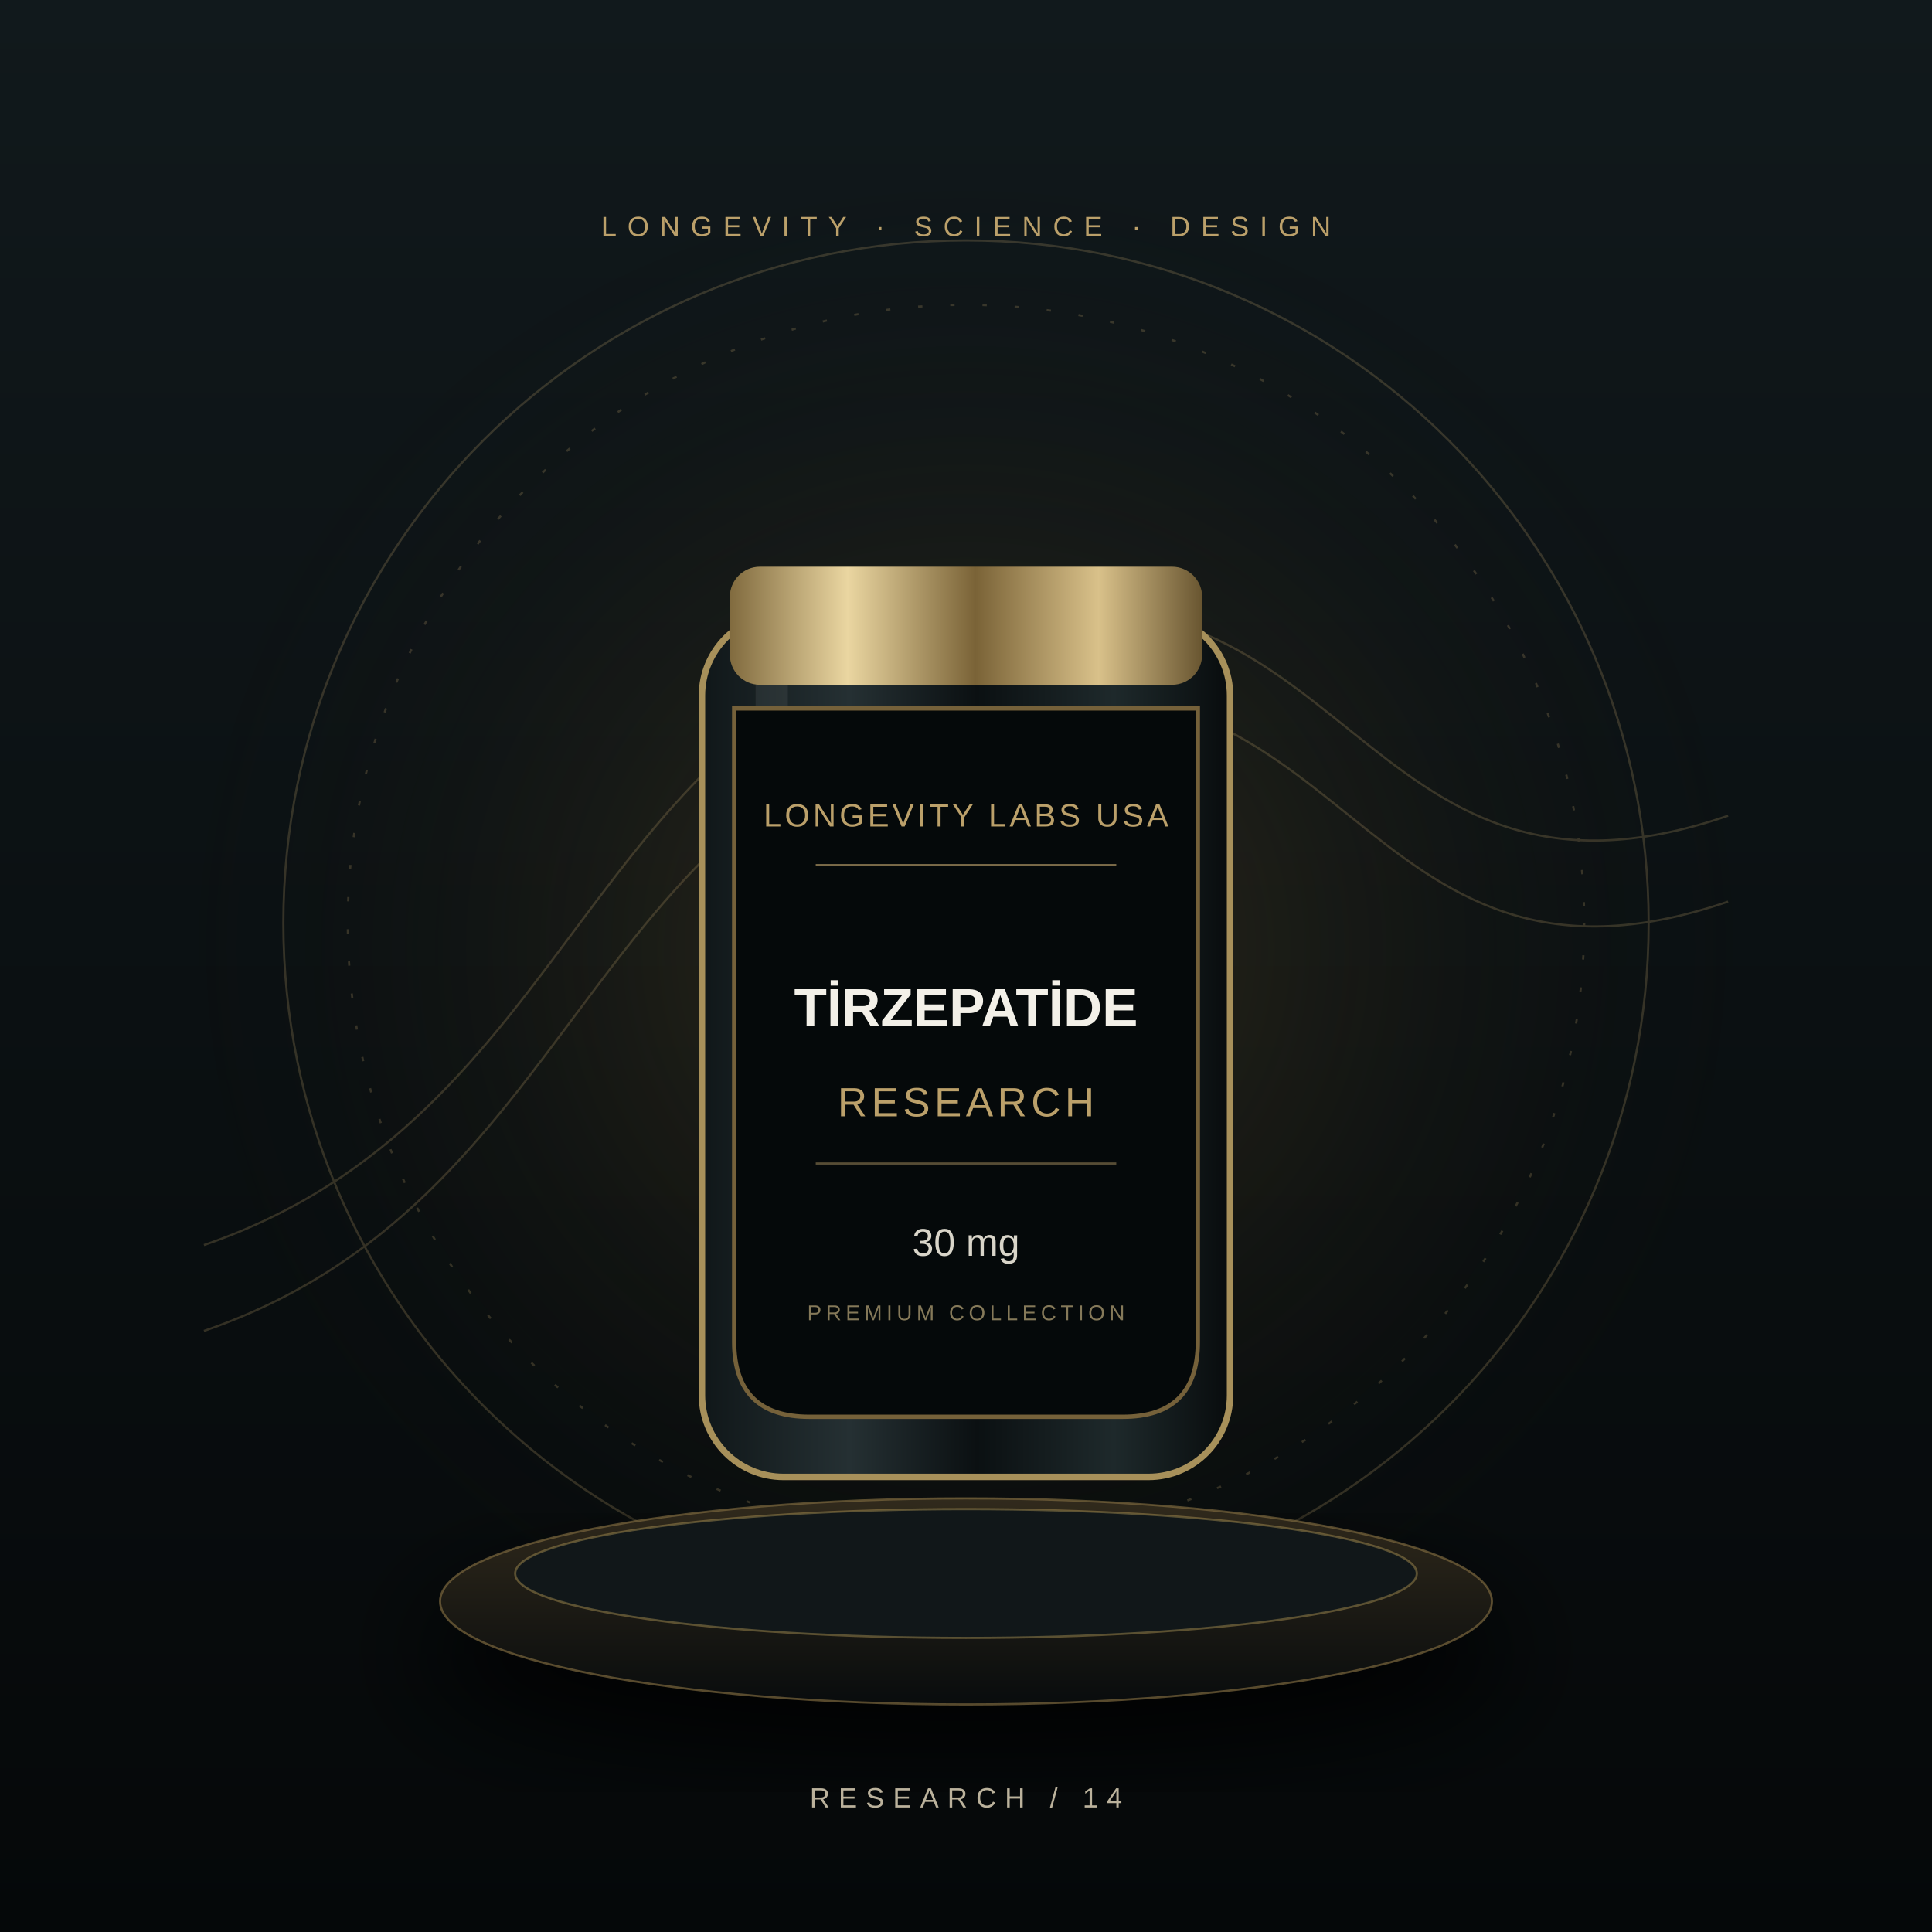
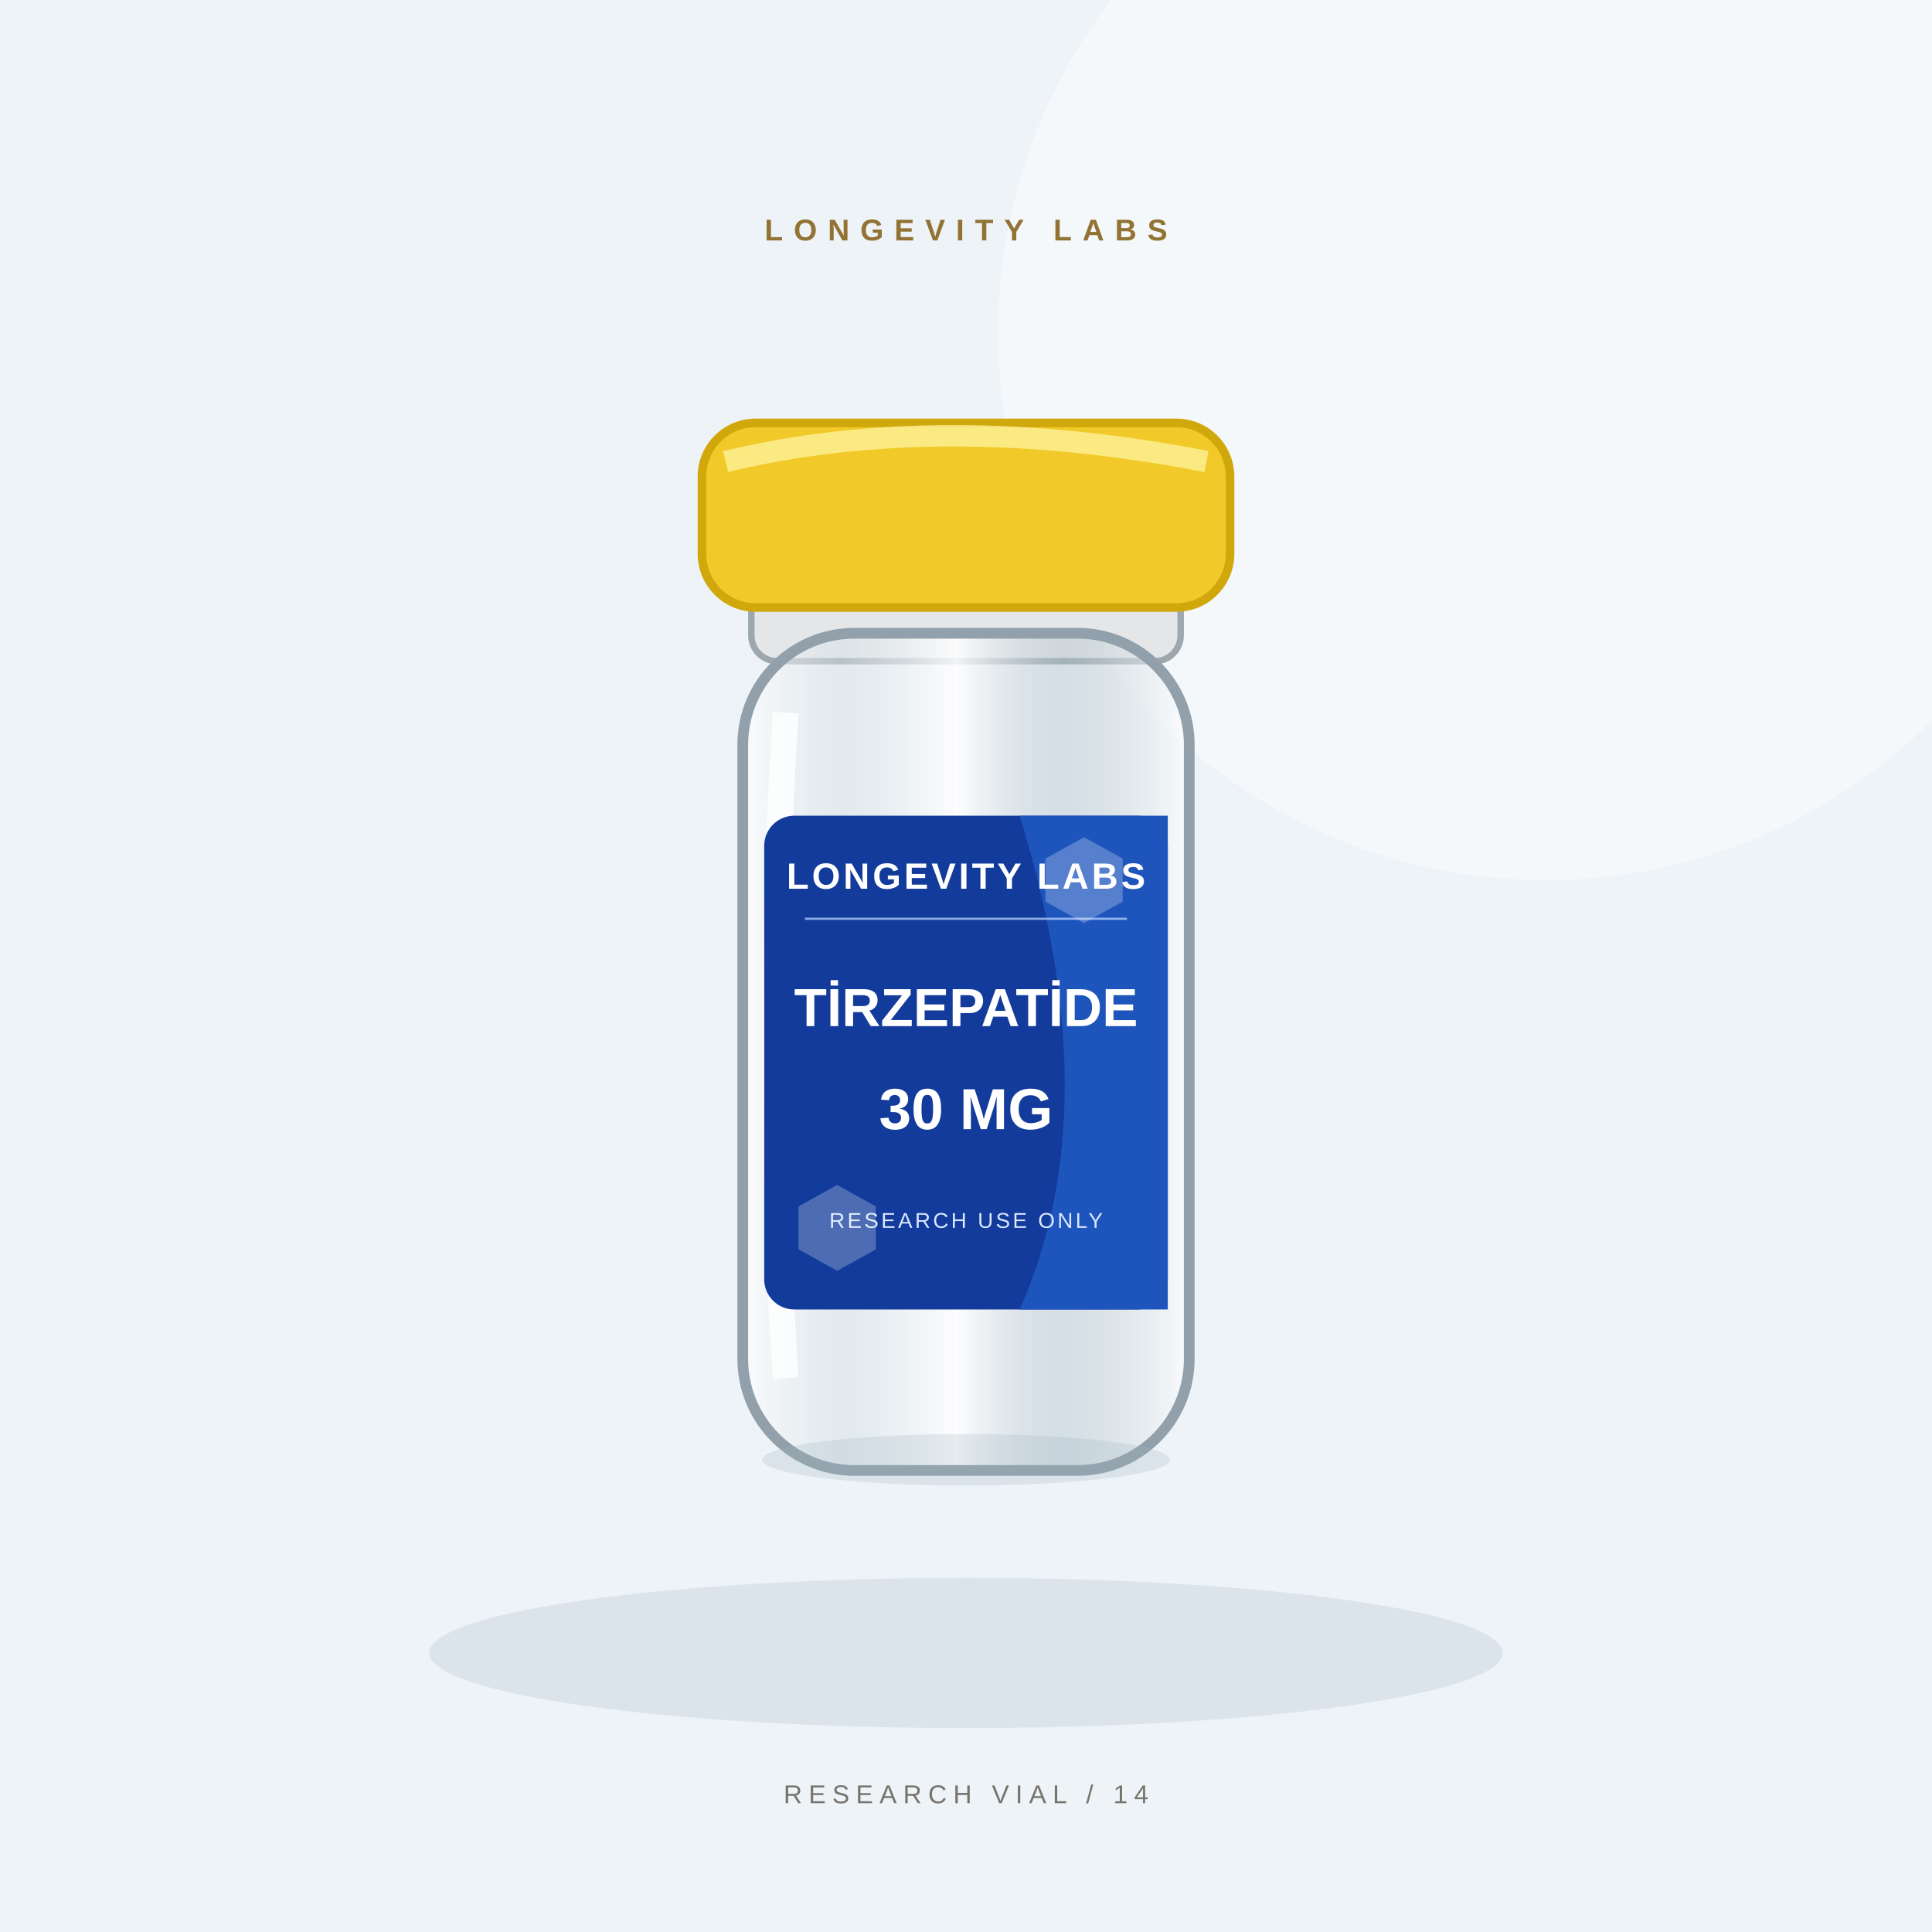
<svg xmlns="http://www.w3.org/2000/svg" width="900" height="900" viewBox="0 0 900 900" role="img" aria-labelledby="title desc">
  <defs>
-     <linearGradient id="bg" x2="0" y2="1">
-       <stop stop-color="#11191c" />
-       <stop offset="1" stop-color="#050809" />
+     <linearGradient id="clearGlass" x2="1">
+       <stop stop-color="#fff" stop-opacity=".72" />
+       <stop offset=".22" stop-color="#d5e0e4" stop-opacity=".48" />
+       <stop offset=".48" stop-color="#fff" stop-opacity=".86" />
+       <stop offset=".72" stop-color="#aec0c9" stop-opacity=".4" />
+       <stop offset="1" stop-color="#fff" stop-opacity=".72" />
    </linearGradient>
-     <radialGradient id="glow">
-       <stop stop-color="#6f5a2e" stop-opacity=".42" />
-       <stop offset="1" stop-color="#050809" stop-opacity="0" />
-     </radialGradient>
-     <linearGradient id="glass" x2="1">
-       <stop stop-color="#101719" />
-       <stop offset=".28" stop-color="#253033" />
-       <stop offset=".52" stop-color="#0b1012" />
-       <stop offset=".78" stop-color="#1e292b" />
-       <stop offset="1" stop-color="#080c0d" />
+     <linearGradient id="goldMetal" x2="1">
+       <stop stop-color="#8a713d" />
+       <stop offset=".25" stop-color="#f2d879" />
+       <stop offset=".53" stop-color="#b18d2e" />
+       <stop offset=".8" stop-color="#f5da77" />
+       <stop offset="1" stop-color="#96782b" />
    </linearGradient>
-     <linearGradient id="metal" x2="1">
-       <stop stop-color="#806a3e" />
-       <stop offset=".25" stop-color="#ead6a1" />
-       <stop offset=".52" stop-color="#7a6337" />
-       <stop offset=".78" stop-color="#d9c18a" />
-       <stop offset="1" stop-color="#685530" />
+     <linearGradient id="darkGlass" x2="1">
+       <stop stop-color="#080b0c" />
+       <stop offset=".26" stop-color="#25292a" />
+       <stop offset=".5" stop-color="#090b0b" />
+       <stop offset=".76" stop-color="#242727" />
+       <stop offset="1" stop-color="#080a0a" />
    </linearGradient>
-     <linearGradient id="floor" x2="0" y2="1">
-       <stop stop-color="#312a1c" />
-       <stop offset="1" stop-color="#090c0d" />
-     </linearGradient>
-     <filter id="blur">
-       <feGaussianBlur stdDeviation="25" />
-     </filter>
  </defs>
-   <rect width="900" height="900" fill="url(#bg)" />
-   <ellipse cx="450" cy="442" rx="380" ry="370" fill="url(#glow)" />
-   <g fill="none" stroke="#bba06a" opacity=".24">
-     <circle cx="450" cy="430" r="318" />
-     <circle cx="450" cy="430" r="288" stroke-dasharray="2 13" />
-     <path d="M95 580C270 520 270 335 450 290s180 150 355 90" />
-     <path d="M95 620C270 560 270 375 450 330s180 150 355 90" />
+   <rect width="900" height="900" fill="#eef3f8" />
+   <ellipse cx="450" cy="770" rx="250" ry="35" fill="#a8b9ca" opacity=".28" />
+   <circle cx="720" cy="155" r="255" fill="#fff" opacity=".38" />
+   <g>
+     <g>
+       <rect x="350" y="246" width="200" height="62" rx="12" fill="#e4e6e8" stroke="#9ca7ae" stroke-width="3" />
+       <rect x="327" y="197" width="246" height="86" rx="25" fill="#f1c928" stroke="#d1a80b" stroke-width="4" />
+       <path d="M338 215q100-24 224 0" fill="none" stroke="#fff6a4" stroke-width="10" opacity=".72" />
+       <rect x="346" y="295" width="208" height="390" rx="52" fill="url(#clearGlass)" stroke="#91a0aa" stroke-width="5" />
+       <path d="M366 332q-10 160 0 310" fill="none" stroke="#fff" stroke-width="12" opacity=".8" />
+       <ellipse cx="450" cy="680" rx="95" ry="12" fill="#9eb4c0" opacity=".25" />
+       <rect x="356" y="380" width="188" height="230" rx="14" fill="#123b9b" />
+       <path d="M475 380h69v230h-69q42-94 0-230" fill="#1e55bd" />
+       <text x="450" y="414" text-anchor="middle" fill="#fff" font-family="Arial,sans-serif" font-size="17" font-weight="700" letter-spacing="1.4">LONGEVITY LABS</text>
+       <path d="M375 428h150" stroke="#b7d2ff" opacity=".75" />
+       <text x="450" y="478" text-anchor="middle" fill="#fff" font-family="Arial,sans-serif" font-size="25" font-weight="800">TİRZEPATİDE</text>
+       <text x="450" y="526" text-anchor="middle" fill="#fff" font-family="Arial,sans-serif" font-size="27" font-weight="800">30 MG</text>
+       <text x="450" y="572" text-anchor="middle" fill="#dbe8ff" font-family="Arial,sans-serif" font-size="10" letter-spacing="1.2">RESEARCH USE ONLY</text>
+       <g fill="#fff" opacity=".25">
+         <path d="m505 390 18 10v20l-18 10-18-10v-20z" />
+         <path d="m390 552 18 10v20l-18 10-18-10v-20z" />
+       </g>
+     </g>
  </g>
-   <ellipse cx="450" cy="770" rx="255" ry="54" fill="#000" opacity=".8" filter="url(#blur)" />
-   <ellipse cx="450" cy="746" rx="245" ry="48" fill="url(#floor)" stroke="#7b673e" stroke-opacity=".7" />
-   <ellipse cx="450" cy="733" rx="210" ry="30" fill="#111719" stroke="#c6a75d" stroke-opacity=".4" />
-   <g>
-     <rect x="327" y="286" width="246" height="402" rx="38" fill="url(#glass)" stroke="#a7905a" stroke-width="3" />
-     <rect x="352" y="310" width="15" height="345" rx="7" fill="#fff" opacity=".07" />
-     <rect x="340" y="264" width="220" height="55" rx="14" fill="url(#metal)" />
-     <path d="M342 330h216v295q0 35-35 35H377q-35 0-35-35z" fill="#05090a" stroke="#75613a" stroke-width="2" />
-     <text x="450" y="385" text-anchor="middle" fill="#bba06a" font-family="Arial,sans-serif" font-size="15" letter-spacing="1.5">LONGEVITY LABS USA</text>
-     <path d="M380 403h140" stroke="#bba06a" opacity=".65" />
-     <text x="450" y="478" text-anchor="middle" fill="#f3f0e8" font-family="Arial,sans-serif" font-size="25" font-weight="700">TİRZEPATİDE</text>
-     <text x="450" y="520" text-anchor="middle" fill="#bba06a" font-family="Arial,sans-serif" font-size="19" letter-spacing="2">RESEARCH</text>
-     <path d="M380 542h140" stroke="#bba06a" opacity=".45" />
-     <text x="450" y="585" text-anchor="middle" fill="#d9d5c9" font-family="Arial,sans-serif" font-size="18">30 mg</text>
-     <text x="450" y="615" text-anchor="middle" fill="#857959" font-family="Arial,sans-serif" font-size="10" letter-spacing="2">PREMIUM COLLECTION</text>
-   </g>
-   <g text-anchor="middle" font-family="Arial,sans-serif">
-     <text x="450" y="110" fill="#bba06a" font-size="13" letter-spacing="5">LONGEVITY · SCIENCE · DESIGN</text>
-     <text x="450" y="842" fill="#bbb29c" font-size="13" letter-spacing="4">RESEARCH / 14</text>
-   </g>
+   <text x="450" y="112" text-anchor="middle" fill="#927333" font-family="Arial,sans-serif" font-size="14" font-weight="700" letter-spacing="5">LONGEVITY LABS</text>
+   <text x="450" y="840" text-anchor="middle" fill="#76736c" font-family="Arial,sans-serif" font-size="12" letter-spacing="3">RESEARCH VIAL / 14</text>
</svg>
